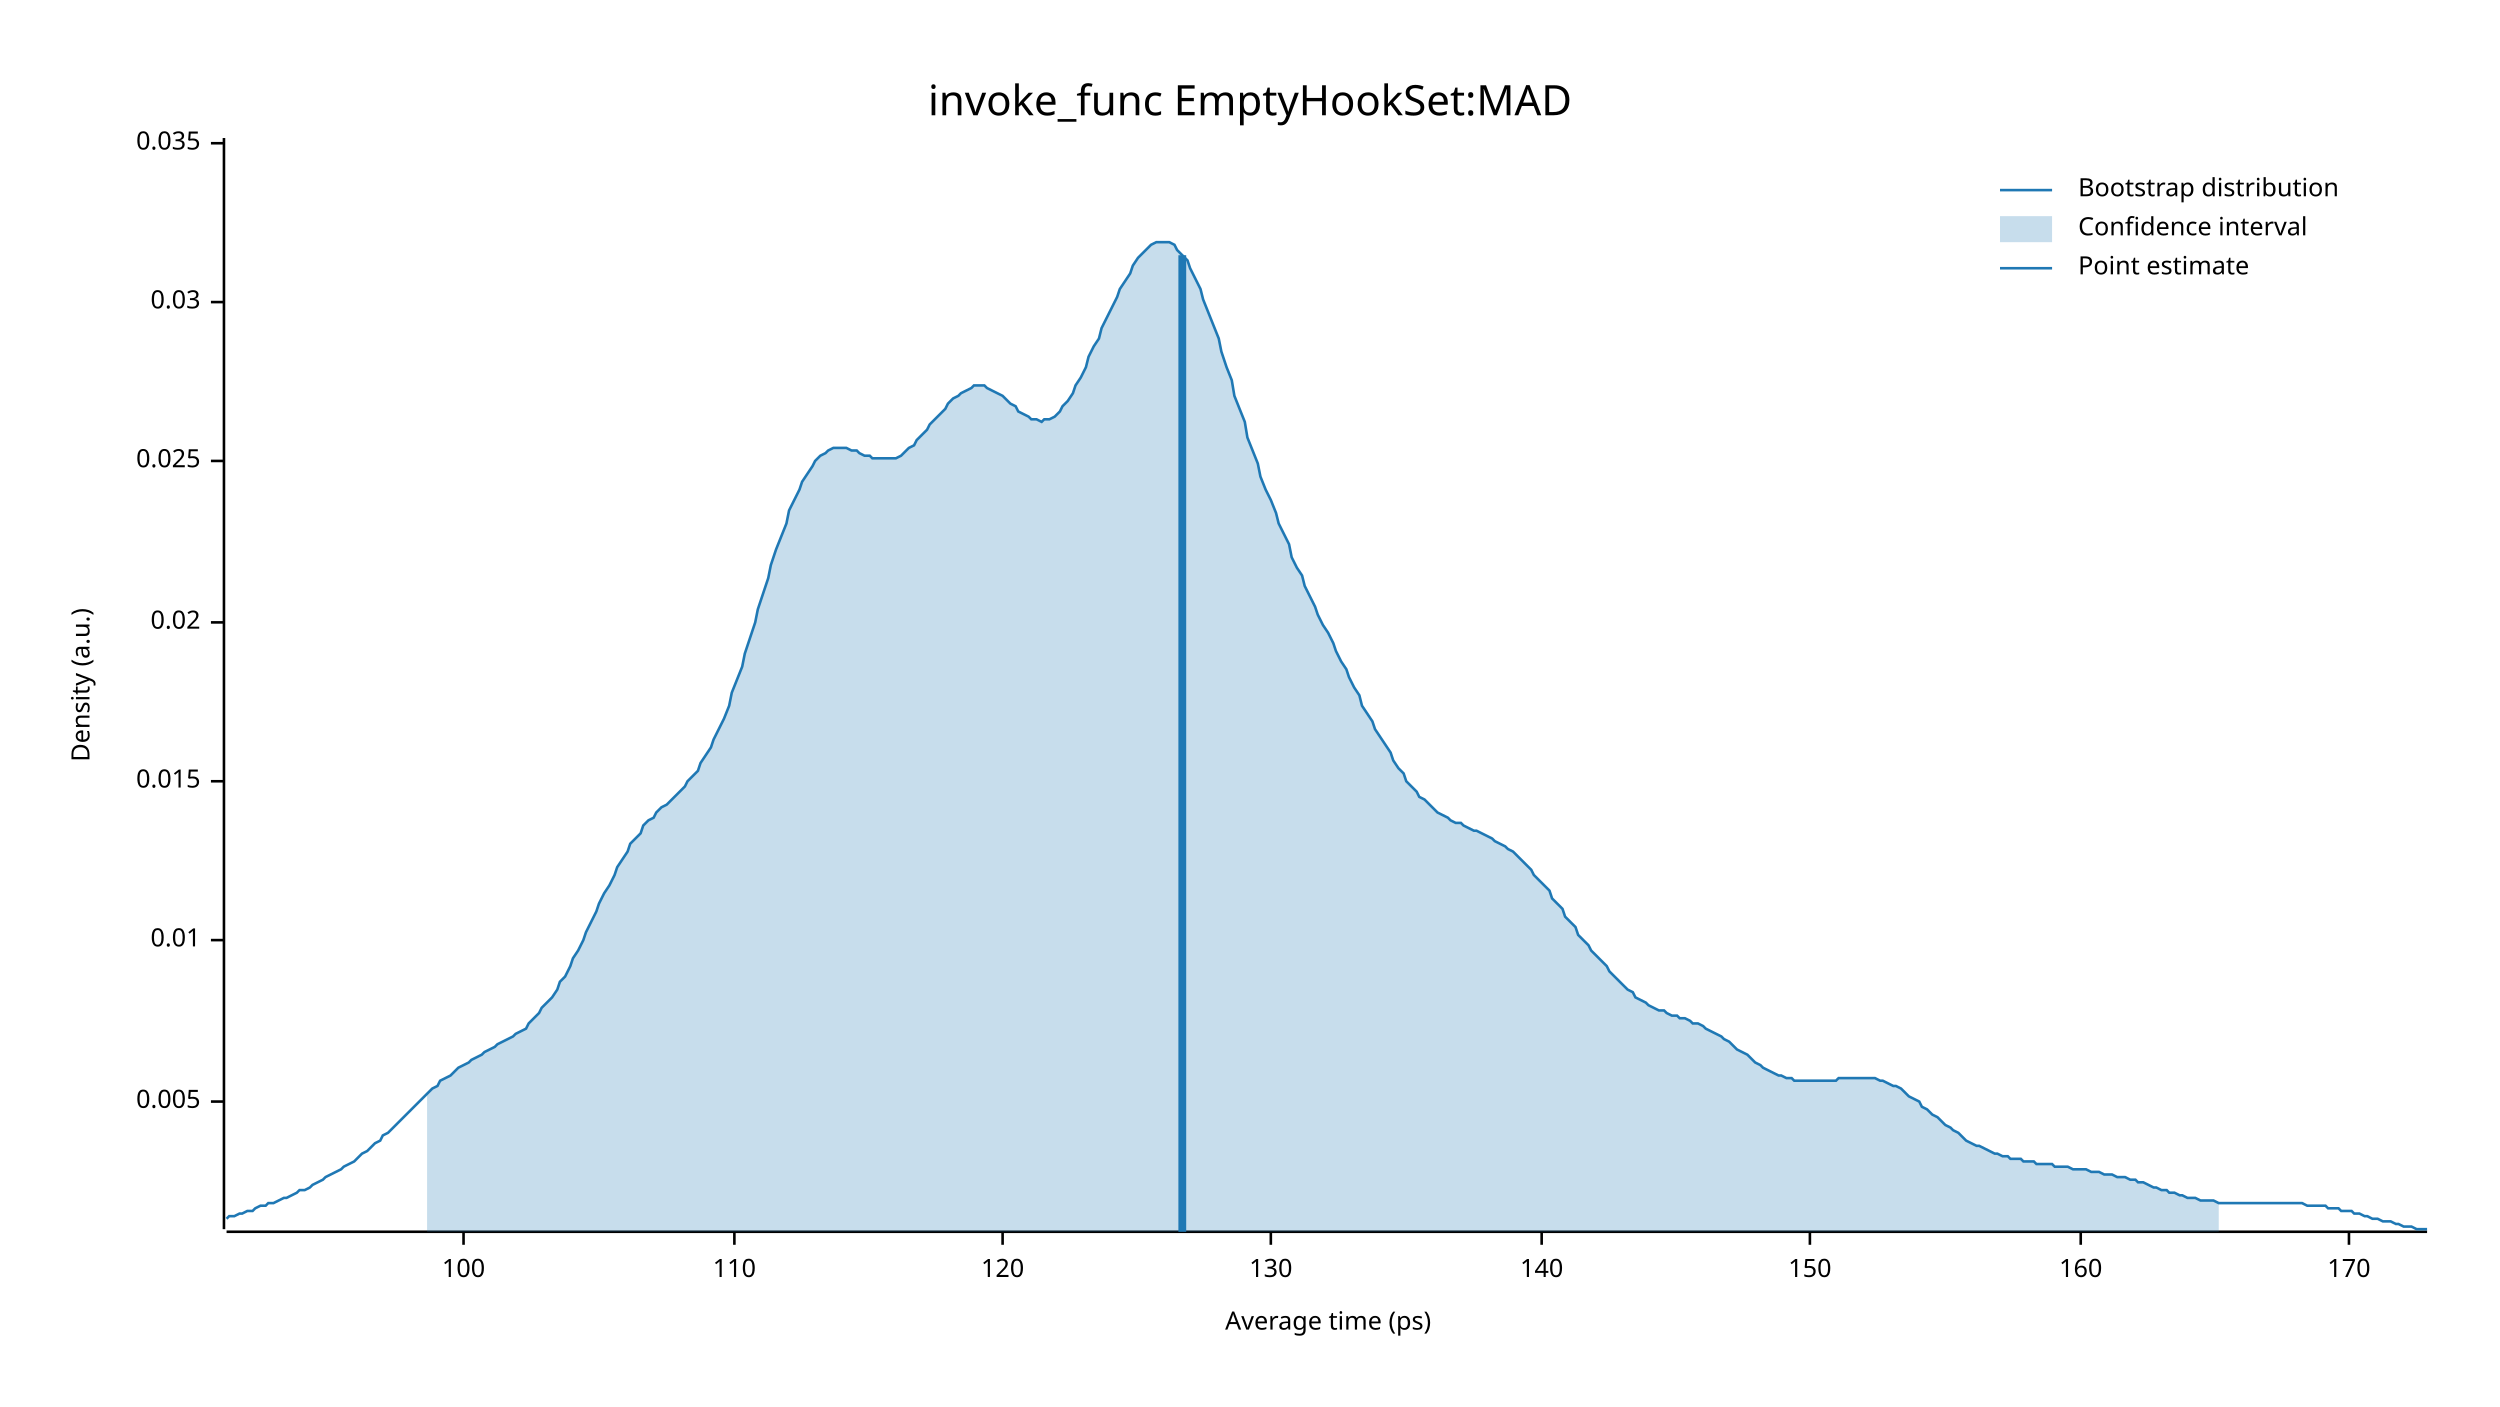
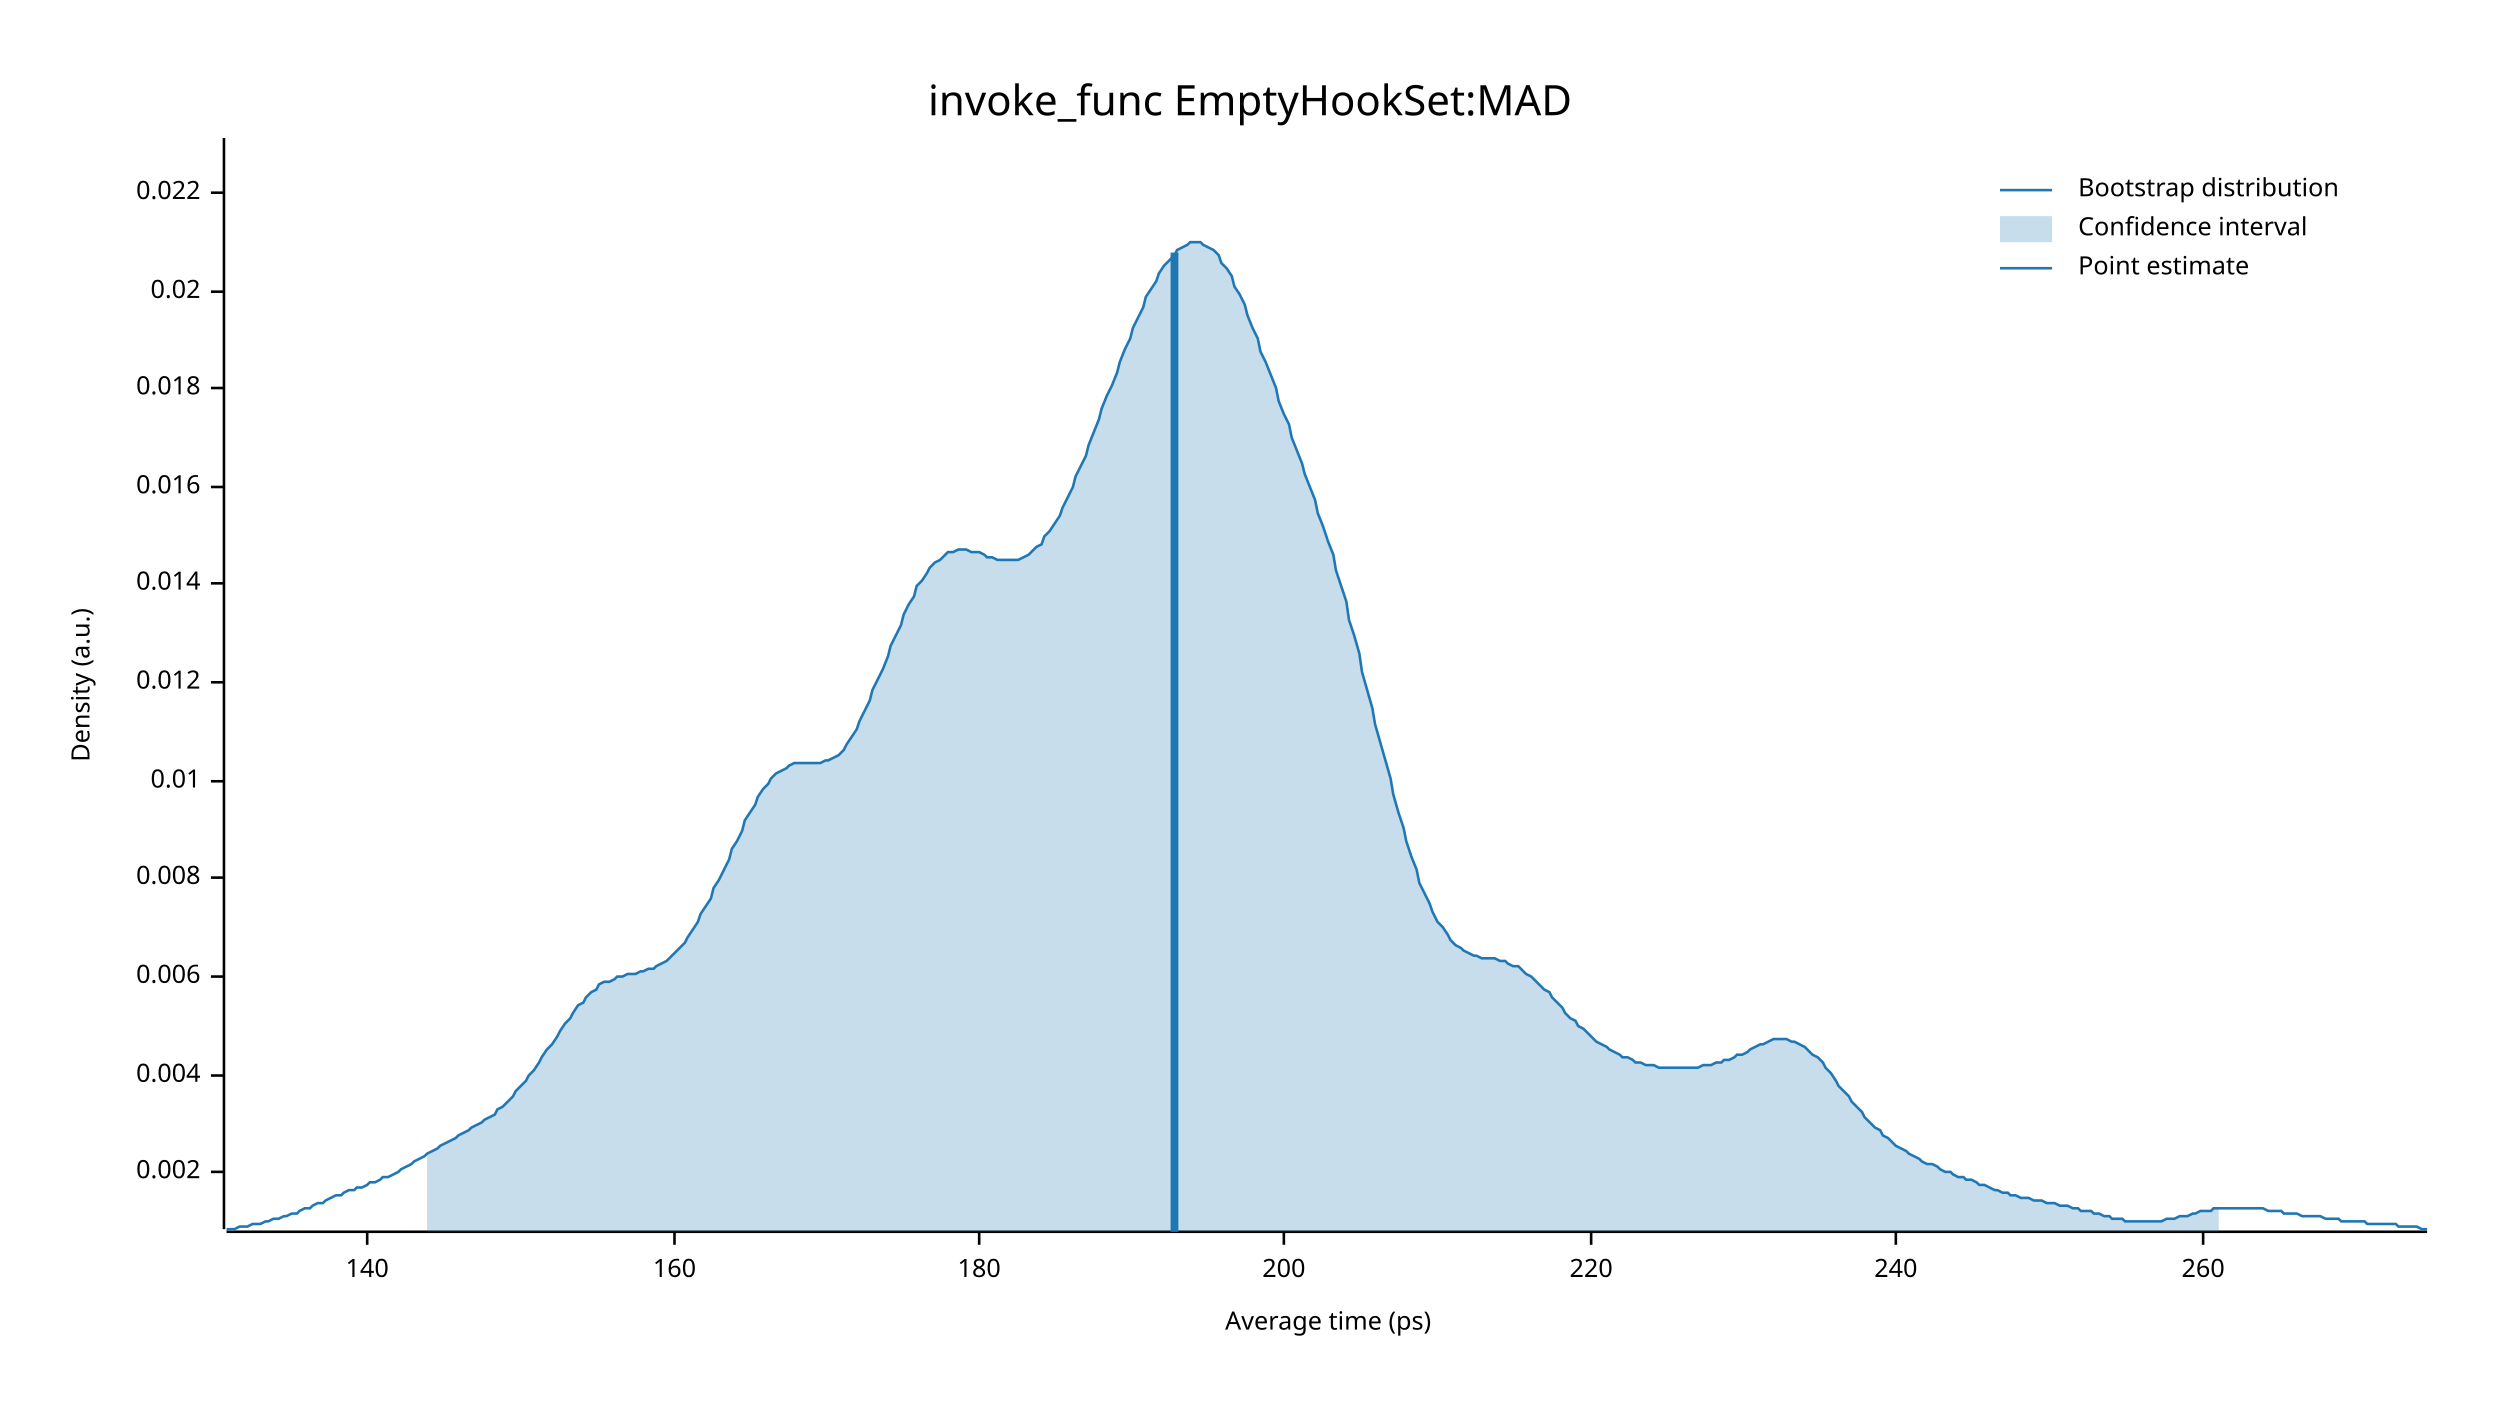
<svg xmlns="http://www.w3.org/2000/svg" width="960" height="540" viewBox="0 0 960 540">
  <text x="480" y="32" dy="0.76em" text-anchor="middle" font-family="sans-serif" font-size="16.129" opacity="1" fill="#000000">
invoke_func EmptyHookSet:MAD
</text>
  <text x="27" y="263" dy="0.76em" text-anchor="middle" font-family="sans-serif" font-size="9.677" opacity="1" fill="#000000" transform="rotate(270, 27, 263)">
Density (a.u.)
</text>
  <text x="510" y="513" dy="-0.5ex" text-anchor="middle" font-family="sans-serif" font-size="9.677" opacity="1" fill="#000000">
Average time (ps)
</text>
  <polyline fill="none" opacity="1" stroke="#000000" stroke-width="1" points="86,53 86,472 " />
-   <text x="77" y="423" dy="0.5ex" text-anchor="end" font-family="sans-serif" font-size="9.677" opacity="1" fill="#000000">
- 0.005
+   <text x="77" y="450" dy="0.5ex" text-anchor="end" font-family="sans-serif" font-size="9.677" opacity="1" fill="#000000">
+ 0.002
</text>
-   <polyline fill="none" opacity="1" stroke="#000000" stroke-width="1" points="81,423 86,423 " />
-   <text x="77" y="361" dy="0.5ex" text-anchor="end" font-family="sans-serif" font-size="9.677" opacity="1" fill="#000000">
+   <polyline fill="none" opacity="1" stroke="#000000" stroke-width="1" points="81,450 86,450 " />
+   <text x="77" y="413" dy="0.5ex" text-anchor="end" font-family="sans-serif" font-size="9.677" opacity="1" fill="#000000">
+ 0.004
+ </text>
+   <polyline fill="none" opacity="1" stroke="#000000" stroke-width="1" points="81,413 86,413 " />
+   <text x="77" y="375" dy="0.5ex" text-anchor="end" font-family="sans-serif" font-size="9.677" opacity="1" fill="#000000">
+ 0.006
+ </text>
+   <polyline fill="none" opacity="1" stroke="#000000" stroke-width="1" points="81,375 86,375 " />
+   <text x="77" y="337" dy="0.5ex" text-anchor="end" font-family="sans-serif" font-size="9.677" opacity="1" fill="#000000">
+ 0.008
+ </text>
+   <polyline fill="none" opacity="1" stroke="#000000" stroke-width="1" points="81,337 86,337 " />
+   <text x="77" y="300" dy="0.5ex" text-anchor="end" font-family="sans-serif" font-size="9.677" opacity="1" fill="#000000">
0.01
</text>
-   <polyline fill="none" opacity="1" stroke="#000000" stroke-width="1" points="81,361 86,361 " />
-   <text x="77" y="300" dy="0.5ex" text-anchor="end" font-family="sans-serif" font-size="9.677" opacity="1" fill="#000000">
- 0.015
+   <polyline fill="none" opacity="1" stroke="#000000" stroke-width="1" points="81,300 86,300 " />
+   <text x="77" y="262" dy="0.5ex" text-anchor="end" font-family="sans-serif" font-size="9.677" opacity="1" fill="#000000">
+ 0.012
</text>
-   <polyline fill="none" opacity="1" stroke="#000000" stroke-width="1" points="81,300 86,300 " />
-   <text x="77" y="239" dy="0.5ex" text-anchor="end" font-family="sans-serif" font-size="9.677" opacity="1" fill="#000000">
+   <polyline fill="none" opacity="1" stroke="#000000" stroke-width="1" points="81,262 86,262 " />
+   <text x="77" y="224" dy="0.5ex" text-anchor="end" font-family="sans-serif" font-size="9.677" opacity="1" fill="#000000">
+ 0.014
+ </text>
+   <polyline fill="none" opacity="1" stroke="#000000" stroke-width="1" points="81,224 86,224 " />
+   <text x="77" y="187" dy="0.5ex" text-anchor="end" font-family="sans-serif" font-size="9.677" opacity="1" fill="#000000">
+ 0.016
+ </text>
+   <polyline fill="none" opacity="1" stroke="#000000" stroke-width="1" points="81,187 86,187 " />
+   <text x="77" y="149" dy="0.5ex" text-anchor="end" font-family="sans-serif" font-size="9.677" opacity="1" fill="#000000">
+ 0.018
+ </text>
+   <polyline fill="none" opacity="1" stroke="#000000" stroke-width="1" points="81,149 86,149 " />
+   <text x="77" y="112" dy="0.5ex" text-anchor="end" font-family="sans-serif" font-size="9.677" opacity="1" fill="#000000">
0.02
</text>
-   <polyline fill="none" opacity="1" stroke="#000000" stroke-width="1" points="81,239 86,239 " />
-   <text x="77" y="177" dy="0.5ex" text-anchor="end" font-family="sans-serif" font-size="9.677" opacity="1" fill="#000000">
- 0.025
+   <polyline fill="none" opacity="1" stroke="#000000" stroke-width="1" points="81,112 86,112 " />
+   <text x="77" y="74" dy="0.5ex" text-anchor="end" font-family="sans-serif" font-size="9.677" opacity="1" fill="#000000">
+ 0.022
</text>
-   <polyline fill="none" opacity="1" stroke="#000000" stroke-width="1" points="81,177 86,177 " />
-   <text x="77" y="116" dy="0.5ex" text-anchor="end" font-family="sans-serif" font-size="9.677" opacity="1" fill="#000000">
- 0.03
- </text>
-   <polyline fill="none" opacity="1" stroke="#000000" stroke-width="1" points="81,116 86,116 " />
-   <text x="77" y="55" dy="0.5ex" text-anchor="end" font-family="sans-serif" font-size="9.677" opacity="1" fill="#000000">
- 0.035
- </text>
-   <polyline fill="none" opacity="1" stroke="#000000" stroke-width="1" points="81,55 86,55 " />
+   <polyline fill="none" opacity="1" stroke="#000000" stroke-width="1" points="81,74 86,74 " />
  <polyline fill="none" opacity="1" stroke="#000000" stroke-width="1" points="87,473 932,473 " />
-   <text x="178" y="483" dy="0.76em" text-anchor="middle" font-family="sans-serif" font-size="9.677" opacity="1" fill="#000000">
- 100
- </text>
-   <polyline fill="none" opacity="1" stroke="#000000" stroke-width="1" points="178,473 178,478 " />
-   <text x="282" y="483" dy="0.76em" text-anchor="middle" font-family="sans-serif" font-size="9.677" opacity="1" fill="#000000">
- 110
- </text>
-   <polyline fill="none" opacity="1" stroke="#000000" stroke-width="1" points="282,473 282,478 " />
-   <text x="385" y="483" dy="0.76em" text-anchor="middle" font-family="sans-serif" font-size="9.677" opacity="1" fill="#000000">
- 120
- </text>
-   <polyline fill="none" opacity="1" stroke="#000000" stroke-width="1" points="385,473 385,478 " />
-   <text x="488" y="483" dy="0.76em" text-anchor="middle" font-family="sans-serif" font-size="9.677" opacity="1" fill="#000000">
- 130
- </text>
-   <polyline fill="none" opacity="1" stroke="#000000" stroke-width="1" points="488,473 488,478 " />
-   <text x="592" y="483" dy="0.76em" text-anchor="middle" font-family="sans-serif" font-size="9.677" opacity="1" fill="#000000">
+   <text x="141" y="483" dy="0.76em" text-anchor="middle" font-family="sans-serif" font-size="9.677" opacity="1" fill="#000000">
140
</text>
-   <polyline fill="none" opacity="1" stroke="#000000" stroke-width="1" points="592,473 592,478 " />
-   <text x="695" y="483" dy="0.76em" text-anchor="middle" font-family="sans-serif" font-size="9.677" opacity="1" fill="#000000">
- 150
- </text>
-   <polyline fill="none" opacity="1" stroke="#000000" stroke-width="1" points="695,473 695,478 " />
-   <text x="799" y="483" dy="0.76em" text-anchor="middle" font-family="sans-serif" font-size="9.677" opacity="1" fill="#000000">
+   <polyline fill="none" opacity="1" stroke="#000000" stroke-width="1" points="141,473 141,478 " />
+   <text x="259" y="483" dy="0.76em" text-anchor="middle" font-family="sans-serif" font-size="9.677" opacity="1" fill="#000000">
160
</text>
-   <polyline fill="none" opacity="1" stroke="#000000" stroke-width="1" points="799,473 799,478 " />
-   <text x="902" y="483" dy="0.76em" text-anchor="middle" font-family="sans-serif" font-size="9.677" opacity="1" fill="#000000">
- 170
+   <polyline fill="none" opacity="1" stroke="#000000" stroke-width="1" points="259,473 259,478 " />
+   <text x="376" y="483" dy="0.76em" text-anchor="middle" font-family="sans-serif" font-size="9.677" opacity="1" fill="#000000">
+ 180
</text>
-   <polyline fill="none" opacity="1" stroke="#000000" stroke-width="1" points="902,473 902,478 " />
-   <polyline fill="none" opacity="1" stroke="#1F78B4" stroke-width="1" points="87,468 88,467 90,467 92,466 93,466 95,465 97,465 98,464 100,463 102,463 103,462 105,462 107,461 109,460 110,460 112,459 114,458 115,457 117,457 119,456 120,455 122,454 124,453 125,452 127,451 129,450 131,449 132,448 134,447 136,446 137,445 139,443 141,442 142,441 144,439 146,438 147,436 149,435 151,433 153,431 154,430 156,428 158,426 159,425 161,423 163,421 164,420 166,418 168,417 169,415 171,414 173,413 175,411 176,410 178,409 180,408 181,407 183,406 185,405 186,404 188,403 190,402 191,401 193,400 195,399 197,398 198,397 200,396 202,395 203,393 205,391 207,389 208,387 210,385 212,383 214,380 215,377 217,375 219,371 220,368 222,365 224,361 225,358 227,354 229,350 230,347 232,343 234,340 236,336 237,333 239,330 241,327 242,324 244,322 246,320 247,317 249,315 251,314 252,312 254,310 256,309 258,307 259,306 261,304 263,302 264,300 266,298 268,296 269,293 271,290 273,287 274,284 276,280 278,276 280,271 281,266 283,261 285,256 286,251 288,245 290,239 291,234 293,228 295,222 296,217 298,211 300,206 302,201 303,196 305,192 307,188 308,185 310,182 312,179 313,177 315,175 317,174 318,173 320,172 322,172 324,172 325,172 327,173 329,173 330,174 332,175 334,175 335,176 337,176 339,176 341,176 342,176 344,176 346,175 347,174 349,172 351,171 352,169 354,167 356,165 357,163 359,161 361,159 363,157 364,155 366,153 368,152 369,151 371,150 373,149 374,148 376,148 378,148 379,149 381,150 383,151 385,152 386,153 388,155 390,156 391,158 393,159 395,160 396,161 398,161 400,162 401,161 403,161 405,160 407,158 408,156 410,154 412,151 413,148 415,145 417,141 418,137 420,133 422,130 423,126 425,122 427,118 429,114 430,111 432,108 434,105 435,102 437,99 439,97 440,96 442,94 444,93 445,93 447,93 449,93 451,94 452,96 454,98 456,100 457,103 459,107 461,111 462,115 464,120 466,125 468,130 469,135 471,141 473,146 474,152 476,157 478,162 479,168 481,173 483,178 484,183 486,188 488,192 490,197 491,201 493,205 495,209 496,214 498,218 500,221 501,225 503,229 505,233 506,236 508,240 510,243 512,247 513,250 515,254 517,257 518,260 520,264 522,267 523,271 525,274 527,277 528,280 530,283 532,286 534,289 535,292 537,295 539,297 540,300 542,302 544,304 545,306 547,307 549,309 550,310 552,312 554,313 556,314 557,315 559,316 561,316 562,317 564,318 566,319 567,319 569,320 571,321 573,322 574,323 576,324 578,325 579,326 581,327 583,329 584,330 586,332 588,334 589,336 591,338 593,340 595,342 596,345 598,347 600,349 601,352 603,354 605,356 606,359 608,361 610,363 611,365 613,367 615,369 617,371 618,373 620,375 622,377 623,378 625,380 627,381 628,383 630,384 632,385 633,386 635,387 637,388 639,388 640,389 642,390 644,390 645,391 647,391 649,392 650,393 652,393 654,394 655,395 657,396 659,397 661,398 662,399 664,400 666,402 667,403 669,404 671,405 672,406 674,408 676,409 677,410 679,411 681,412 683,413 684,413 686,414 688,414 689,415 691,415 693,415 694,415 696,415 698,415 700,415 701,415 703,415 705,415 706,414 708,414 710,414 711,414 713,414 715,414 716,414 718,414 720,414 722,415 723,415 725,416 727,417 728,417 730,418 732,420 733,421 735,422 737,423 738,425 740,426 742,428 744,429 745,430 747,432 749,433 750,434 752,435 754,437 755,438 757,439 759,440 760,440 762,441 764,442 766,443 767,443 769,444 771,444 772,445 774,445 776,445 777,446 779,446 781,446 782,447 784,447 786,447 788,447 789,448 791,448 793,448 794,448 796,449 798,449 799,449 801,449 803,450 804,450 806,450 808,451 810,451 811,451 813,452 815,452 816,452 818,453 820,453 821,454 823,454 825,455 827,456 828,456 830,457 832,457 833,458 835,458 837,459 838,459 840,460 842,460 843,460 845,461 847,461 849,461 850,461 852,462 854,462 855,462 857,462 859,462 860,462 862,462 864,462 865,462 867,462 869,462 871,462 872,462 874,462 876,462 877,462 879,462 881,462 882,462 884,462 886,463 887,463 889,463 891,463 893,463 894,464 896,464 898,464 899,465 901,465 903,465 904,466 906,466 908,467 909,467 911,468 913,468 915,469 916,469 918,469 920,470 921,470 923,471 925,471 926,471 928,472 930,472 932,472 " />
-   <polygon opacity="0.25" fill="#1F78B4" points="164,420 166,418 168,417 169,415 171,414 173,413 175,411 176,410 178,409 180,408 181,407 183,406 185,405 186,404 188,403 190,402 191,401 193,400 195,399 197,398 198,397 200,396 202,395 203,393 205,391 207,389 208,387 210,385 212,383 214,380 215,377 217,375 219,371 220,368 222,365 224,361 225,358 227,354 229,350 230,347 232,343 234,340 236,336 237,333 239,330 241,327 242,324 244,322 246,320 247,317 249,315 251,314 252,312 254,310 256,309 258,307 259,306 261,304 263,302 264,300 266,298 268,296 269,293 271,290 273,287 274,284 276,280 278,276 280,271 281,266 283,261 285,256 286,251 288,245 290,239 291,234 293,228 295,222 296,217 298,211 300,206 302,201 303,196 305,192 307,188 308,185 310,182 312,179 313,177 315,175 317,174 318,173 320,172 322,172 324,172 325,172 327,173 329,173 330,174 332,175 334,175 335,176 337,176 339,176 341,176 342,176 344,176 346,175 347,174 349,172 351,171 352,169 354,167 356,165 357,163 359,161 361,159 363,157 364,155 366,153 368,152 369,151 371,150 373,149 374,148 376,148 378,148 379,149 381,150 383,151 385,152 386,153 388,155 390,156 391,158 393,159 395,160 396,161 398,161 400,162 401,161 403,161 405,160 407,158 408,156 410,154 412,151 413,148 415,145 417,141 418,137 420,133 422,130 423,126 425,122 427,118 429,114 430,111 432,108 434,105 435,102 437,99 439,97 440,96 442,94 444,93 445,93 447,93 449,93 451,94 452,96 454,98 456,100 457,103 459,107 461,111 462,115 464,120 466,125 468,130 469,135 471,141 473,146 474,152 476,157 478,162 479,168 481,173 483,178 484,183 486,188 488,192 490,197 491,201 493,205 495,209 496,214 498,218 500,221 501,225 503,229 505,233 506,236 508,240 510,243 512,247 513,250 515,254 517,257 518,260 520,264 522,267 523,271 525,274 527,277 528,280 530,283 532,286 534,289 535,292 537,295 539,297 540,300 542,302 544,304 545,306 547,307 549,309 550,310 552,312 554,313 556,314 557,315 559,316 561,316 562,317 564,318 566,319 567,319 569,320 571,321 573,322 574,323 576,324 578,325 579,326 581,327 583,329 584,330 586,332 588,334 589,336 591,338 593,340 595,342 596,345 598,347 600,349 601,352 603,354 605,356 606,359 608,361 610,363 611,365 613,367 615,369 617,371 618,373 620,375 622,377 623,378 625,380 627,381 628,383 630,384 632,385 633,386 635,387 637,388 639,388 640,389 642,390 644,390 645,391 647,391 649,392 650,393 652,393 654,394 655,395 657,396 659,397 661,398 662,399 664,400 666,402 667,403 669,404 671,405 672,406 674,408 676,409 677,410 679,411 681,412 683,413 684,413 686,414 688,414 689,415 691,415 693,415 694,415 696,415 698,415 700,415 701,415 703,415 705,415 706,414 708,414 710,414 711,414 713,414 715,414 716,414 718,414 720,414 722,415 723,415 725,416 727,417 728,417 730,418 732,420 733,421 735,422 737,423 738,425 740,426 742,428 744,429 745,430 747,432 749,433 750,434 752,435 754,437 755,438 757,439 759,440 760,440 762,441 764,442 766,443 767,443 769,444 771,444 772,445 774,445 776,445 777,446 779,446 781,446 782,447 784,447 786,447 788,447 789,448 791,448 793,448 794,448 796,449 798,449 799,449 801,449 803,450 804,450 806,450 808,451 810,451 811,451 813,452 815,452 816,452 818,453 820,453 821,454 823,454 825,455 827,456 828,456 830,457 832,457 833,458 835,458 837,459 838,459 840,460 842,460 843,460 845,461 847,461 849,461 850,461 852,462 852,473 164,473 " />
-   <polyline fill="none" opacity="1" stroke="#1F78B4" stroke-width="3" points="454,473 454,98 " />
+   <polyline fill="none" opacity="1" stroke="#000000" stroke-width="1" points="376,473 376,478 " />
+   <text x="493" y="483" dy="0.76em" text-anchor="middle" font-family="sans-serif" font-size="9.677" opacity="1" fill="#000000">
+ 200
+ </text>
+   <polyline fill="none" opacity="1" stroke="#000000" stroke-width="1" points="493,473 493,478 " />
+   <text x="611" y="483" dy="0.76em" text-anchor="middle" font-family="sans-serif" font-size="9.677" opacity="1" fill="#000000">
+ 220
+ </text>
+   <polyline fill="none" opacity="1" stroke="#000000" stroke-width="1" points="611,473 611,478 " />
+   <text x="728" y="483" dy="0.76em" text-anchor="middle" font-family="sans-serif" font-size="9.677" opacity="1" fill="#000000">
+ 240
+ </text>
+   <polyline fill="none" opacity="1" stroke="#000000" stroke-width="1" points="728,473 728,478 " />
+   <text x="846" y="483" dy="0.76em" text-anchor="middle" font-family="sans-serif" font-size="9.677" opacity="1" fill="#000000">
+ 260
+ </text>
+   <polyline fill="none" opacity="1" stroke="#000000" stroke-width="1" points="846,473 846,478 " />
+   <polyline fill="none" opacity="1" stroke="#1F78B4" stroke-width="1" points="87,472 88,472 90,472 92,471 93,471 95,471 97,470 98,470 100,470 102,469 103,469 105,468 107,468 109,467 110,467 112,466 114,466 115,465 117,464 119,464 120,463 122,462 124,462 125,461 127,460 129,459 131,459 132,458 134,457 136,457 137,456 139,456 141,455 142,454 144,454 146,453 147,452 149,452 151,451 153,450 154,449 156,448 158,447 159,446 161,445 163,444 164,443 166,442 168,441 169,440 171,439 173,438 175,437 176,436 178,435 180,434 181,433 183,432 185,431 186,430 188,429 190,428 191,426 193,425 195,423 197,421 198,419 200,417 202,415 203,413 205,411 207,408 208,406 210,403 212,401 214,398 215,396 217,393 219,391 220,389 222,386 224,385 225,383 227,381 229,380 230,378 232,377 234,377 236,376 237,375 239,375 241,374 242,374 244,374 246,373 247,373 249,372 251,372 252,371 254,370 256,369 258,367 259,366 261,364 263,362 264,360 266,357 268,354 269,351 271,348 273,345 274,341 276,338 278,334 280,330 281,326 283,323 285,319 286,315 288,312 290,309 291,306 293,303 295,301 296,299 298,297 300,296 302,295 303,294 305,293 307,293 308,293 310,293 312,293 313,293 315,293 317,292 318,292 320,291 322,290 324,288 325,286 327,283 329,280 330,277 332,273 334,269 335,265 337,261 339,257 341,252 342,248 344,244 346,240 347,236 349,232 351,229 352,225 354,223 356,220 357,218 359,216 361,215 363,213 364,212 366,212 368,211 369,211 371,211 373,212 374,212 376,212 378,213 379,214 381,214 383,215 385,215 386,215 388,215 390,215 391,215 393,214 395,213 396,212 398,210 400,209 401,206 403,204 405,201 407,198 408,195 410,191 412,187 413,183 415,179 417,175 418,171 420,166 422,161 423,157 425,152 427,148 429,143 430,139 432,134 434,130 435,126 437,122 439,118 440,114 442,111 444,108 445,105 447,102 449,100 451,98 452,96 454,95 456,94 457,93 459,93 461,93 462,94 464,95 466,96 468,98 469,101 471,103 473,106 474,110 476,113 478,117 479,121 481,126 483,130 484,135 486,139 488,144 490,149 491,154 493,159 495,163 496,168 498,173 500,178 501,182 503,187 505,192 506,197 508,202 510,208 512,213 513,219 515,225 517,231 518,238 520,244 522,251 523,258 525,265 527,272 528,278 530,285 532,292 534,299 535,305 537,312 539,318 540,323 542,329 544,334 545,339 547,343 549,347 550,350 552,354 554,356 556,359 557,361 559,363 561,364 562,365 564,366 566,367 567,367 569,368 571,368 573,368 574,368 576,369 578,369 579,370 581,371 583,371 584,372 586,374 588,375 589,376 591,378 593,380 595,381 596,383 598,385 600,387 601,389 603,391 605,392 606,394 608,395 610,397 611,398 613,400 615,401 617,402 618,403 620,404 622,405 623,406 625,406 627,407 628,408 630,408 632,409 633,409 635,409 637,410 639,410 640,410 642,410 644,410 645,410 647,410 649,410 650,410 652,410 654,409 655,409 657,409 659,408 661,408 662,407 664,407 666,406 667,405 669,405 671,404 672,403 674,402 676,401 677,401 679,400 681,399 683,399 684,399 686,399 688,400 689,400 691,401 693,402 694,403 696,405 698,406 700,408 701,410 703,412 705,415 706,417 708,419 710,421 711,423 713,425 715,427 716,429 718,431 720,433 722,434 723,436 725,437 727,439 728,440 730,441 732,442 733,443 735,444 737,445 738,446 740,447 742,447 744,448 745,449 747,450 749,450 750,451 752,452 754,452 755,453 757,453 759,454 760,455 762,455 764,456 766,457 767,457 769,458 771,458 772,459 774,459 776,460 777,460 779,460 781,461 782,461 784,461 786,462 788,462 789,462 791,463 793,463 794,463 796,464 798,464 799,465 801,465 803,465 804,466 806,466 808,467 810,467 811,468 813,468 815,468 816,469 818,469 820,469 821,469 823,469 825,469 827,469 828,469 830,469 832,468 833,468 835,468 837,467 838,467 840,467 842,466 843,466 845,465 847,465 849,465 850,464 852,464 854,464 855,464 857,464 859,464 860,464 862,464 864,464 865,464 867,464 869,464 871,465 872,465 874,465 876,465 877,466 879,466 881,466 882,466 884,467 886,467 887,467 889,467 891,467 893,468 894,468 896,468 898,468 899,469 901,469 903,469 904,469 906,469 908,469 909,470 911,470 913,470 915,470 916,470 918,470 920,470 921,471 923,471 925,471 926,471 928,471 930,472 932,472 " />
+   <polygon opacity="0.25" fill="#1F78B4" points="164,443 166,442 168,441 169,440 171,439 173,438 175,437 176,436 178,435 180,434 181,433 183,432 185,431 186,430 188,429 190,428 191,426 193,425 195,423 197,421 198,419 200,417 202,415 203,413 205,411 207,408 208,406 210,403 212,401 214,398 215,396 217,393 219,391 220,389 222,386 224,385 225,383 227,381 229,380 230,378 232,377 234,377 236,376 237,375 239,375 241,374 242,374 244,374 246,373 247,373 249,372 251,372 252,371 254,370 256,369 258,367 259,366 261,364 263,362 264,360 266,357 268,354 269,351 271,348 273,345 274,341 276,338 278,334 280,330 281,326 283,323 285,319 286,315 288,312 290,309 291,306 293,303 295,301 296,299 298,297 300,296 302,295 303,294 305,293 307,293 308,293 310,293 312,293 313,293 315,293 317,292 318,292 320,291 322,290 324,288 325,286 327,283 329,280 330,277 332,273 334,269 335,265 337,261 339,257 341,252 342,248 344,244 346,240 347,236 349,232 351,229 352,225 354,223 356,220 357,218 359,216 361,215 363,213 364,212 366,212 368,211 369,211 371,211 373,212 374,212 376,212 378,213 379,214 381,214 383,215 385,215 386,215 388,215 390,215 391,215 393,214 395,213 396,212 398,210 400,209 401,206 403,204 405,201 407,198 408,195 410,191 412,187 413,183 415,179 417,175 418,171 420,166 422,161 423,157 425,152 427,148 429,143 430,139 432,134 434,130 435,126 437,122 439,118 440,114 442,111 444,108 445,105 447,102 449,100 451,98 452,96 454,95 456,94 457,93 459,93 461,93 462,94 464,95 466,96 468,98 469,101 471,103 473,106 474,110 476,113 478,117 479,121 481,126 483,130 484,135 486,139 488,144 490,149 491,154 493,159 495,163 496,168 498,173 500,178 501,182 503,187 505,192 506,197 508,202 510,208 512,213 513,219 515,225 517,231 518,238 520,244 522,251 523,258 525,265 527,272 528,278 530,285 532,292 534,299 535,305 537,312 539,318 540,323 542,329 544,334 545,339 547,343 549,347 550,350 552,354 554,356 556,359 557,361 559,363 561,364 562,365 564,366 566,367 567,367 569,368 571,368 573,368 574,368 576,369 578,369 579,370 581,371 583,371 584,372 586,374 588,375 589,376 591,378 593,380 595,381 596,383 598,385 600,387 601,389 603,391 605,392 606,394 608,395 610,397 611,398 613,400 615,401 617,402 618,403 620,404 622,405 623,406 625,406 627,407 628,408 630,408 632,409 633,409 635,409 637,410 639,410 640,410 642,410 644,410 645,410 647,410 649,410 650,410 652,410 654,409 655,409 657,409 659,408 661,408 662,407 664,407 666,406 667,405 669,405 671,404 672,403 674,402 676,401 677,401 679,400 681,399 683,399 684,399 686,399 688,400 689,400 691,401 693,402 694,403 696,405 698,406 700,408 701,410 703,412 705,415 706,417 708,419 710,421 711,423 713,425 715,427 716,429 718,431 720,433 722,434 723,436 725,437 727,439 728,440 730,441 732,442 733,443 735,444 737,445 738,446 740,447 742,447 744,448 745,449 747,450 749,450 750,451 752,452 754,452 755,453 757,453 759,454 760,455 762,455 764,456 766,457 767,457 769,458 771,458 772,459 774,459 776,460 777,460 779,460 781,461 782,461 784,461 786,462 788,462 789,462 791,463 793,463 794,463 796,464 798,464 799,465 801,465 803,465 804,466 806,466 808,467 810,467 811,468 813,468 815,468 816,469 818,469 820,469 821,469 823,469 825,469 827,469 828,469 830,469 832,468 833,468 835,468 837,467 838,467 840,467 842,466 843,466 845,465 847,465 849,465 850,464 852,464 852,473 164,473 " />
+   <polyline fill="none" opacity="1" stroke="#1F78B4" stroke-width="3" points="451,473 451,97 " />
  <text x="798" y="68" dy="0.76em" text-anchor="start" font-family="sans-serif" font-size="9.677" opacity="1" fill="#000000">
Bootstrap distribution
</text>
  <text x="798" y="83" dy="0.76em" text-anchor="start" font-family="sans-serif" font-size="9.677" opacity="1" fill="#000000">
Confidence interval
</text>
  <text x="798" y="98" dy="0.76em" text-anchor="start" font-family="sans-serif" font-size="9.677" opacity="1" fill="#000000">
Point estimate
</text>
  <polyline fill="none" opacity="1" stroke="#1F78B4" stroke-width="1" points="768,73 788,73 " />
  <rect x="768" y="83" width="20" height="10" opacity="0.25" fill="#1F78B4" stroke="none" />
  <polyline fill="none" opacity="1" stroke="#1F78B4" stroke-width="1" points="768,103 788,103 " />
</svg>
